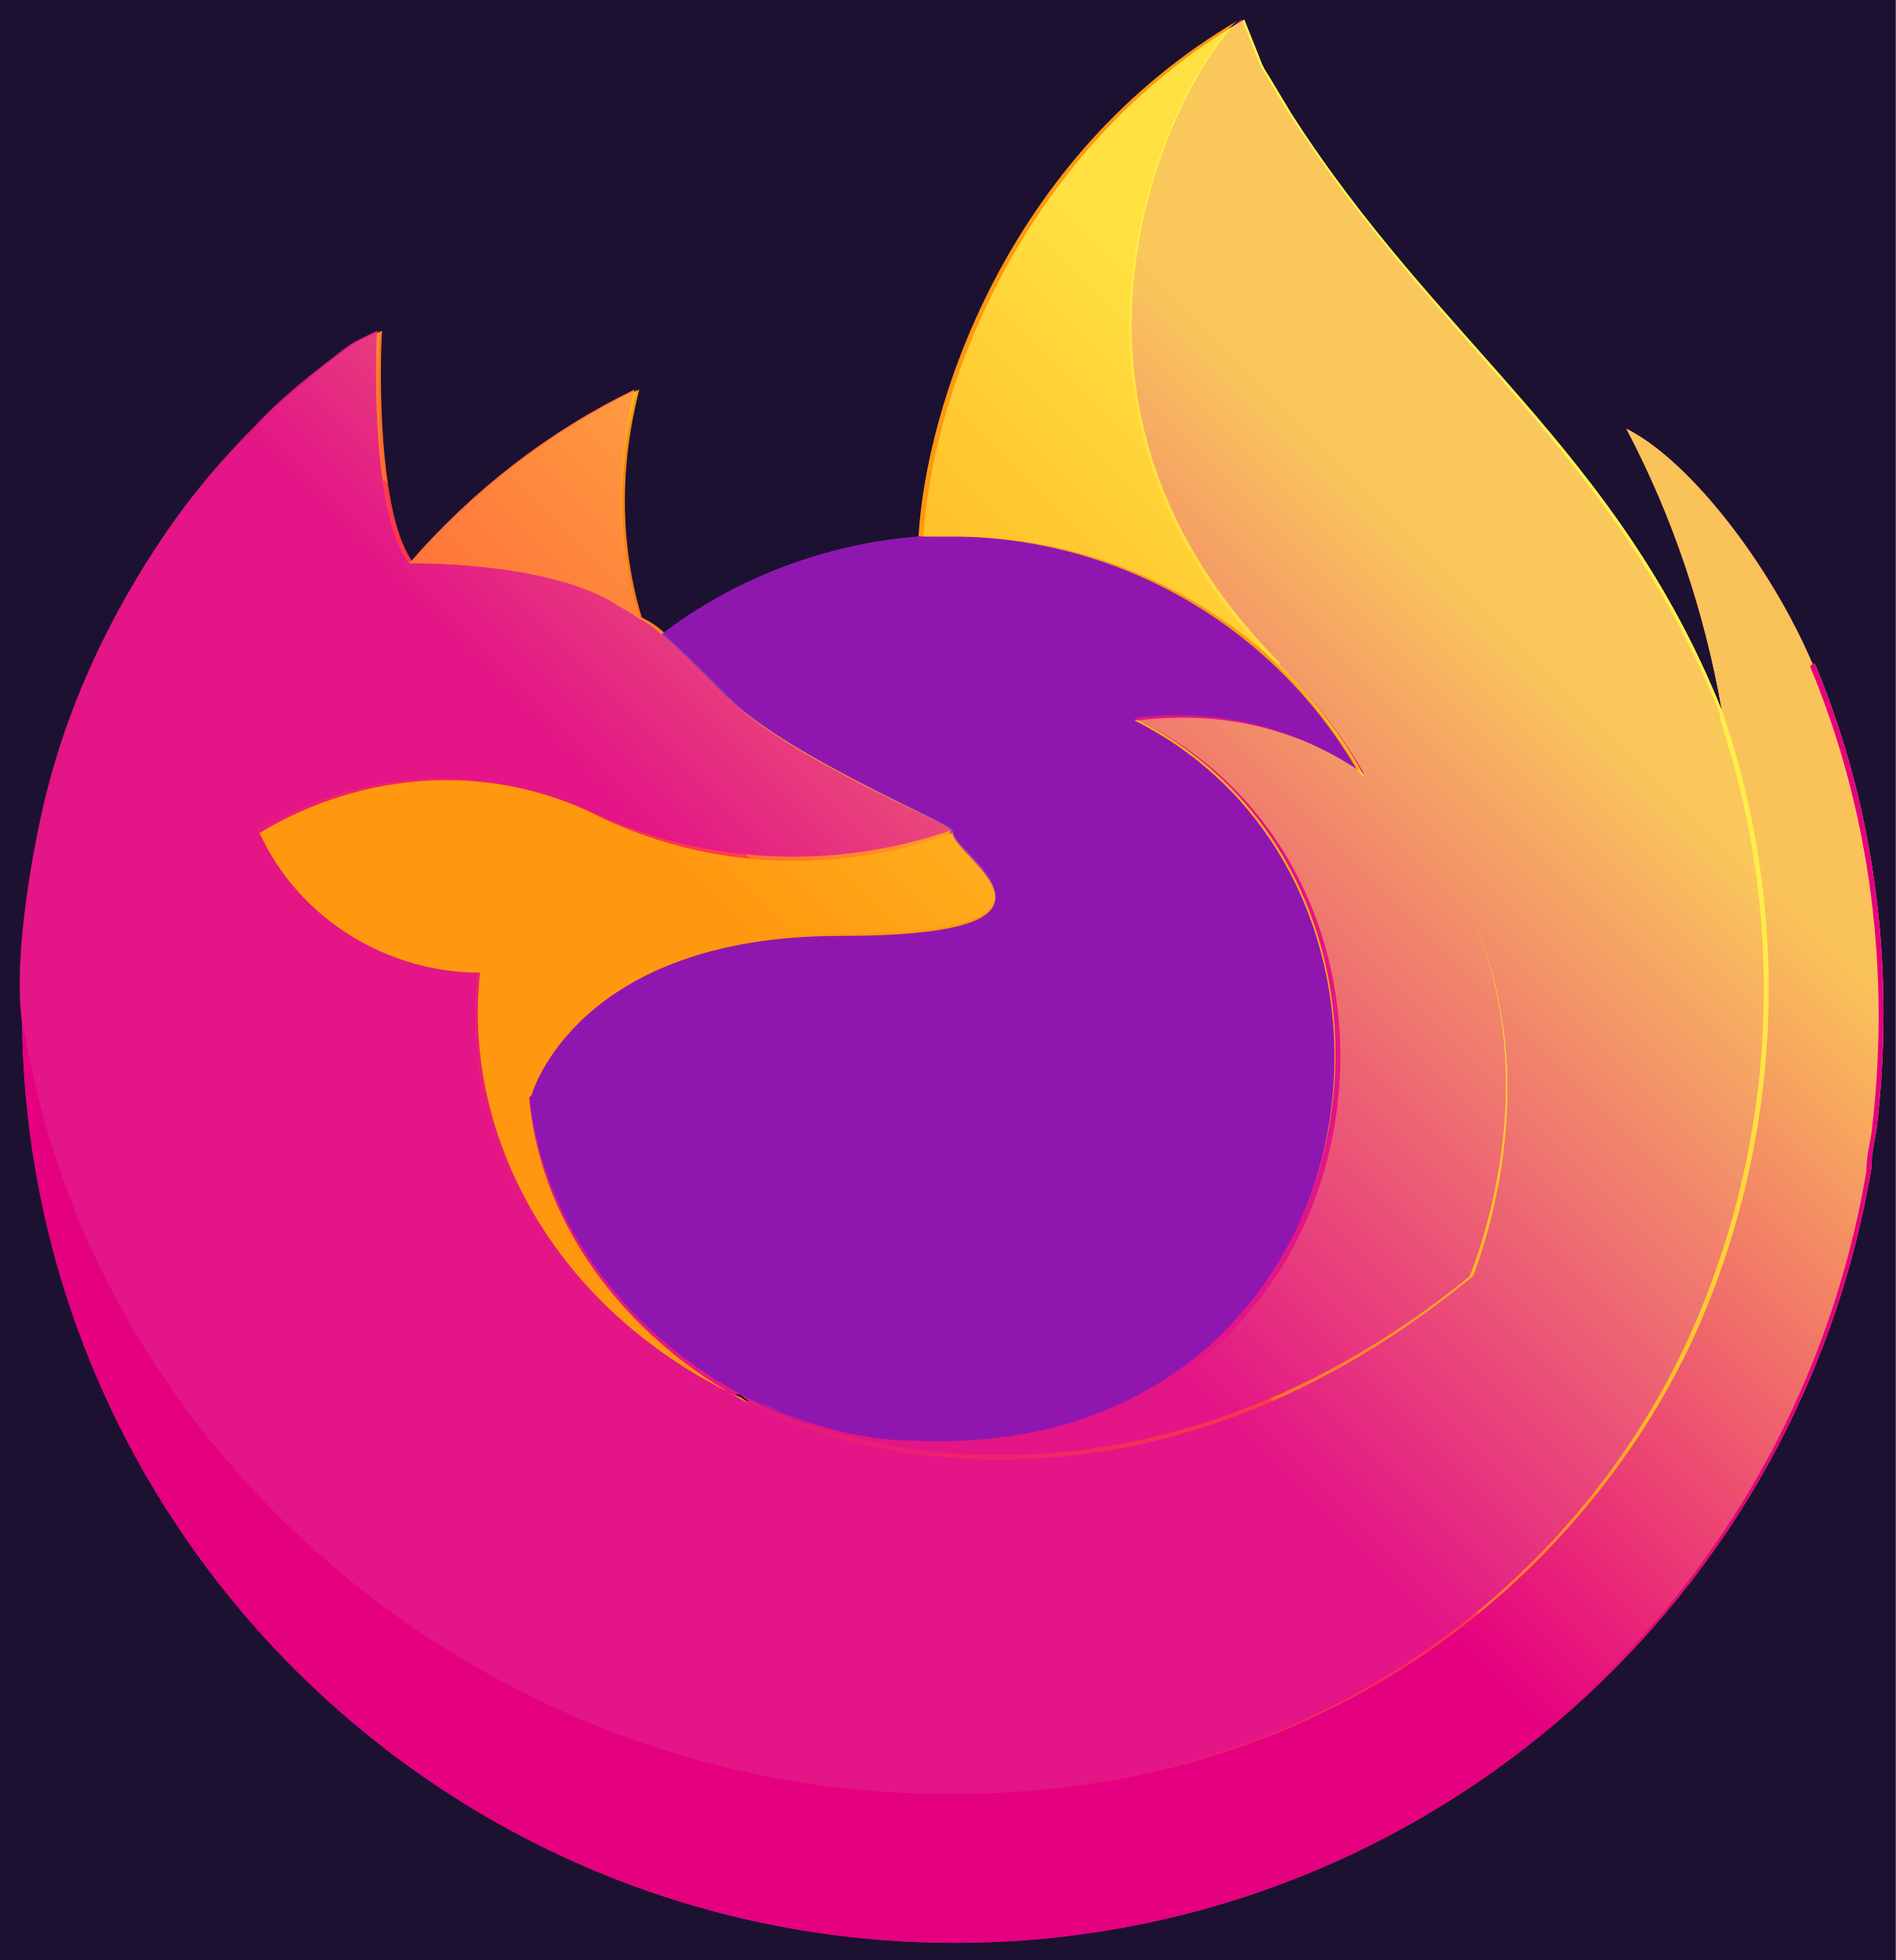
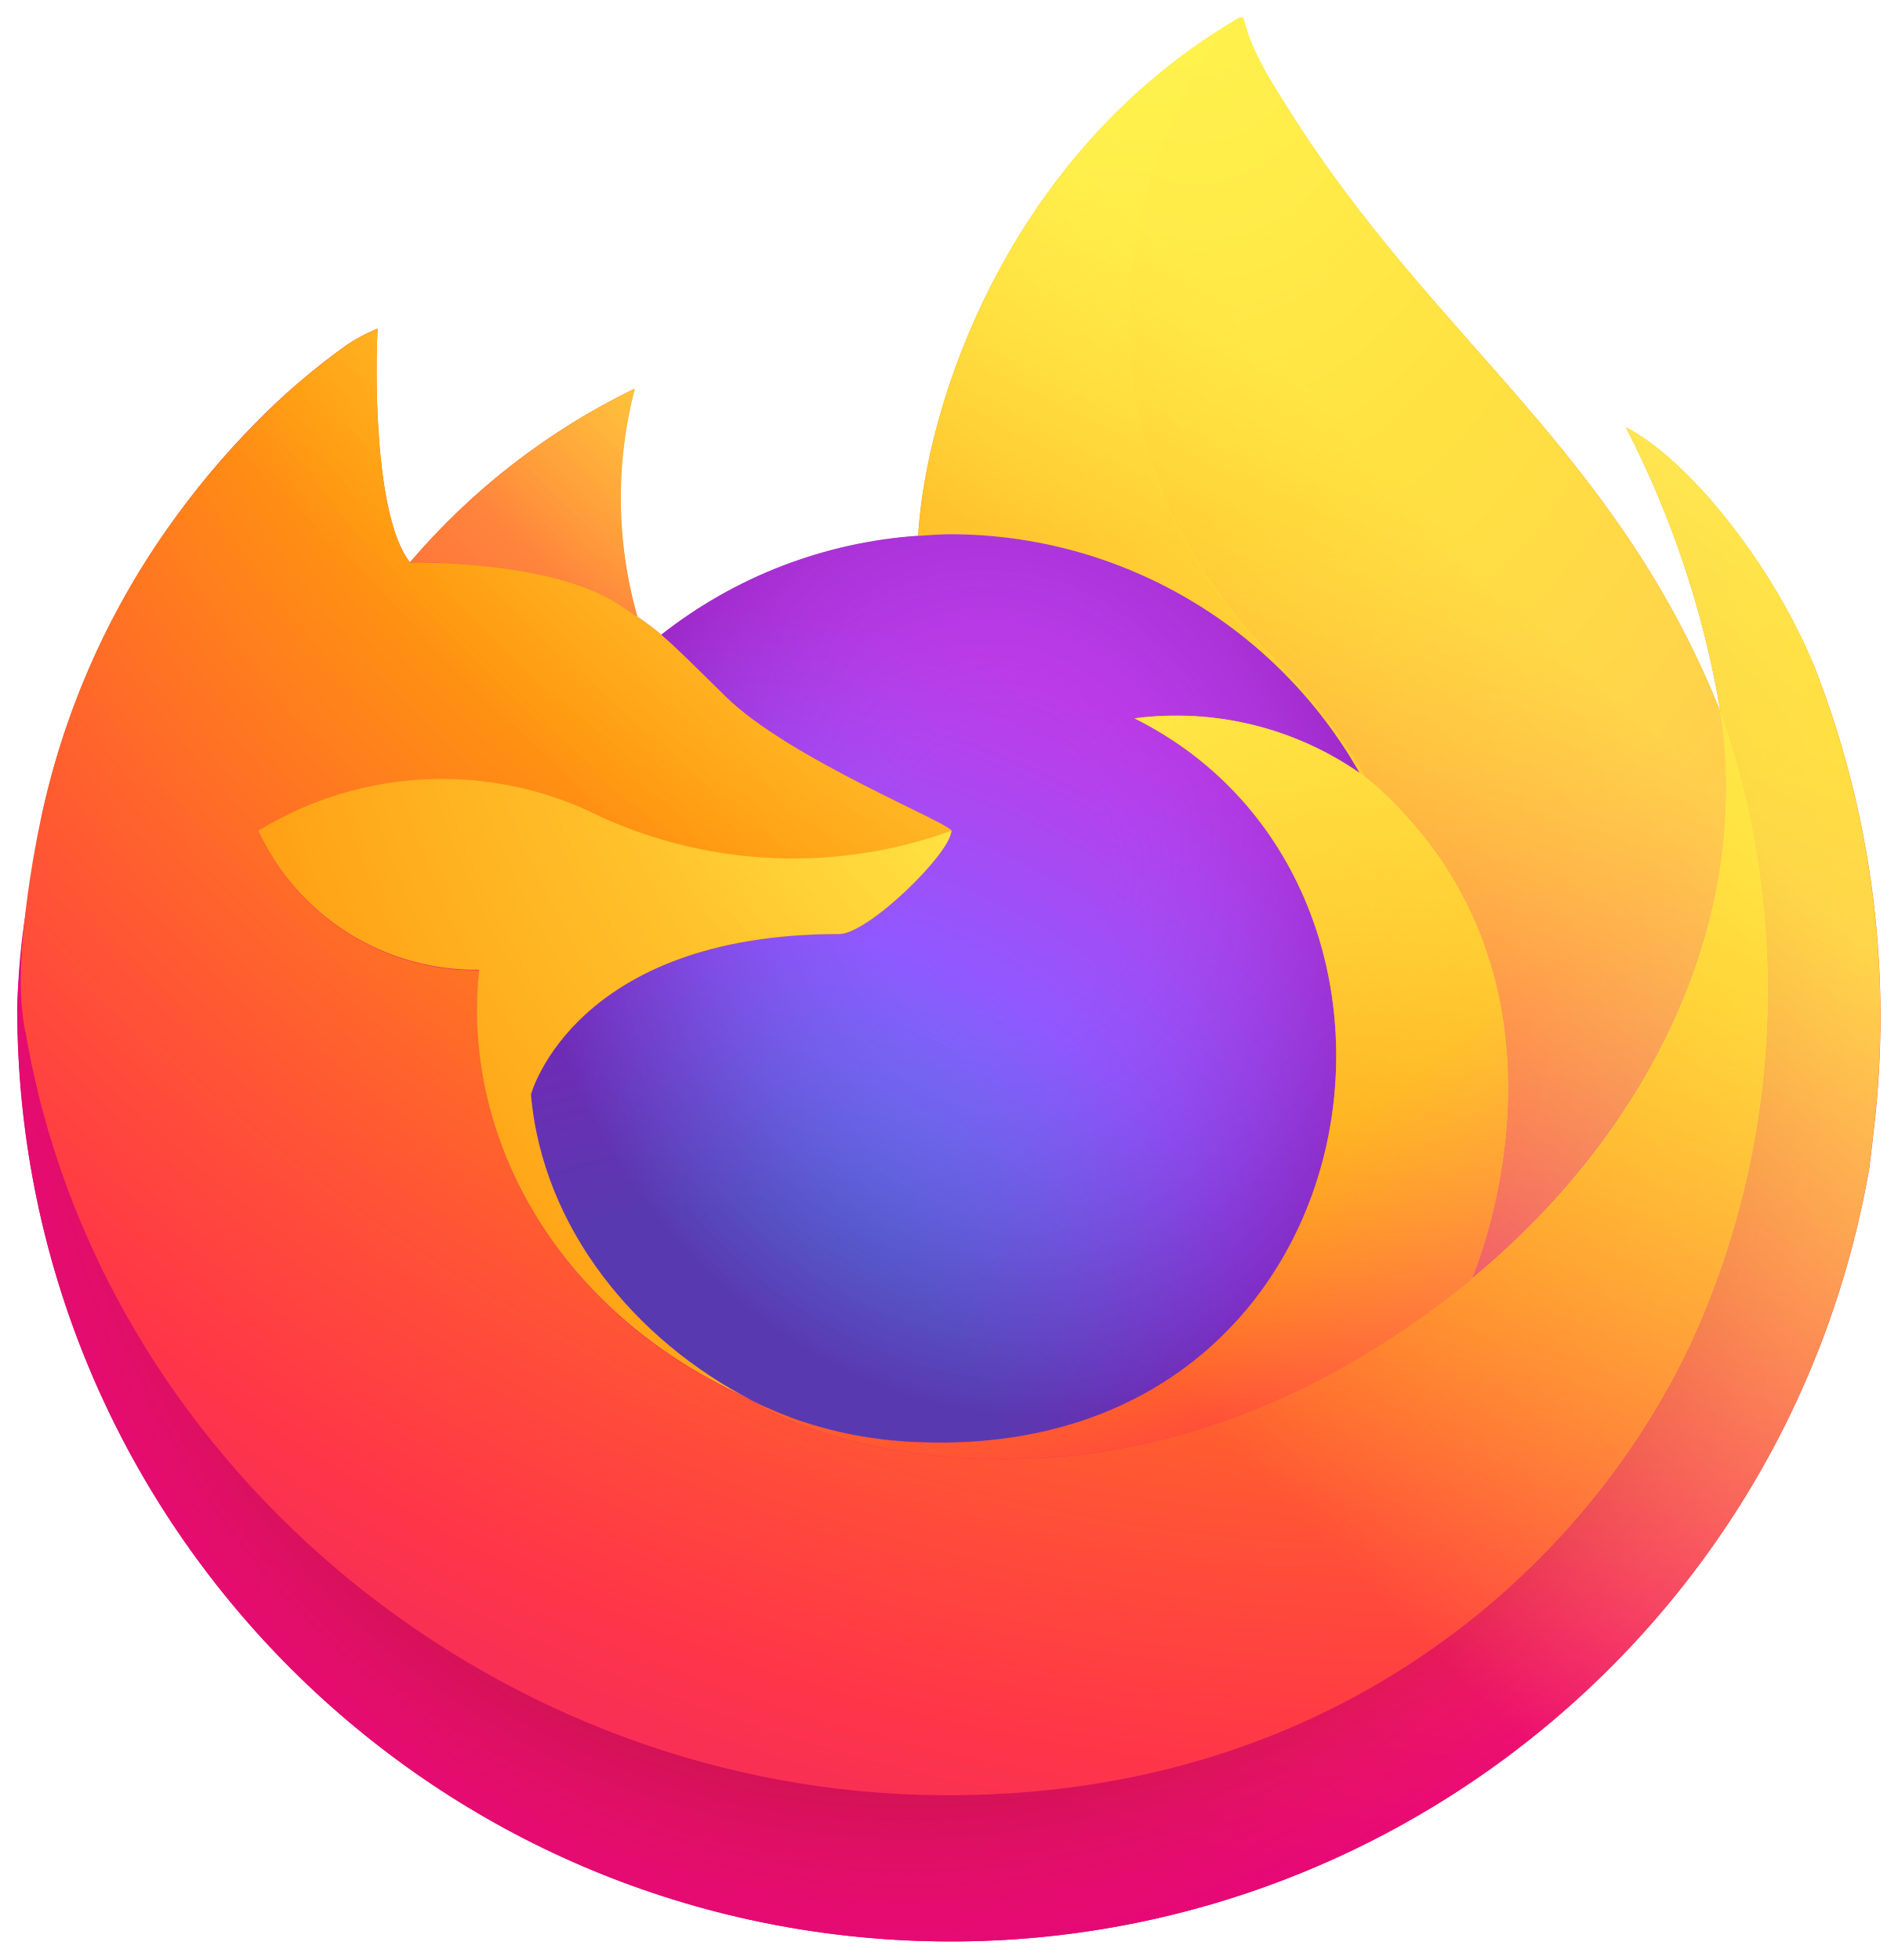
- <svg xmlns="http://www.w3.org/2000/svg" id="Layer_1" version="1.1" viewBox="0 0 77.4 80">
+ <svg xmlns="http://www.w3.org/2000/svg" width="77.42" height="79.97" version="1.1" viewBox="0 0 77.42 79.97">
  <defs>
-     <style>
-       .st0 {
-         fill: url(#linear-gradient1);
-       }
- 
-       .st1 {
-         fill: url(#radial-gradient);
-       }
- 
-       .st2 {
-         fill: url(#linear-gradient);
-       }
- 
-       .st3 {
-         fill: #1c1131;
-       }
- 
-       .st4 {
-         fill: url(#radial-gradient1);
-       }
- 
-       .st5 {
-         fill: url(#radial-gradient6);
-       }
- 
-       .st6 {
-         fill: url(#radial-gradient9);
-       }
- 
-       .st7 {
-         fill: url(#radial-gradient8);
-       }
- 
-       .st8 {
-         fill: url(#radial-gradient3);
-       }
- 
-       .st9 {
-         fill: url(#radial-gradient2);
-       }
- 
-       .st10 {
-         fill: url(#radial-gradient5);
-       }
- 
-       .st11 {
-         fill: url(#radial-gradient4);
-       }
- 
-       .st12 {
-         fill: url(#radial-gradient7);
-       }
-     </style>
-     <linearGradient id="linear-gradient" x1="74.7" y1="65.7" x2="10.4" y2="3.6" gradientTransform="translate(-4.5 77.4) scale(1 -1)" gradientUnits="userSpaceOnUse">
-       <stop offset="0" stop-color="#fff44f" />
-       <stop offset=".1" stop-color="#ffe847" />
-       <stop offset=".2" stop-color="#ffc830" />
-       <stop offset=".4" stop-color="#ff980e" />
-       <stop offset=".4" stop-color="#ff8b16" />
-       <stop offset=".5" stop-color="#ff672a" />
-       <stop offset=".5" stop-color="#ff3647" />
-       <stop offset=".7" stop-color="#e31587" />
+     <linearGradient id="a" x1="70.79" x2="6.447" y1="12.39" y2="74.47" gradientTransform="translate(-1.3 -.004086)" gradientUnits="userSpaceOnUse">
+       <stop stop-color="#fff44f" offset=".048" />
+       <stop stop-color="#ffe847" offset=".111" />
+       <stop stop-color="#ffc830" offset=".225" />
+       <stop stop-color="#ff980e" offset=".368" />
+       <stop stop-color="#ff8b16" offset=".401" />
+       <stop stop-color="#ff672a" offset=".462" />
+       <stop stop-color="#ff3647" offset=".534" />
+       <stop stop-color="#e31587" offset=".705" />
    </linearGradient>
-     <radialGradient id="radial-gradient" cx="-7903" cy="8593" fx="-7903" fy="8593" r="80.8" gradientTransform="translate(7827.1 8447.8) scale(1 -1)" gradientUnits="userSpaceOnUse">
-       <stop offset=".1" stop-color="#ffbd4f" />
-       <stop offset=".2" stop-color="#ffac31" />
-       <stop offset=".2" stop-color="#ff9d17" />
-       <stop offset=".3" stop-color="#ff980e" />
-       <stop offset=".4" stop-color="#ff563b" />
-       <stop offset=".5" stop-color="#ff3750" />
-       <stop offset=".7" stop-color="#f5156c" />
-       <stop offset=".8" stop-color="#eb0878" />
-       <stop offset=".9" stop-color="#e50080" />
+     <radialGradient id="b" cx="-7907" cy="-8515" r="80.8" gradientTransform="translate(7974,8524)" gradientUnits="userSpaceOnUse">
+       <stop stop-color="#ffbd4f" offset=".129" />
+       <stop stop-color="#ffac31" offset=".186" />
+       <stop stop-color="#ff9d17" offset=".247" />
+       <stop stop-color="#ff980e" offset=".283" />
+       <stop stop-color="#ff563b" offset=".403" />
+       <stop stop-color="#ff3750" offset=".467" />
+       <stop stop-color="#f5156c" offset=".71" />
+       <stop stop-color="#eb0878" offset=".782" />
+       <stop stop-color="#e50080" offset=".86" />
    </radialGradient>
-     <radialGradient id="radial-gradient1" cx="-7933" cy="8560" fx="-7933" fy="8560" r="80.8" gradientTransform="translate(7827.1 8447.8) scale(1 -1)" gradientUnits="userSpaceOnUse">
-       <stop offset=".3" stop-color="#960e18" />
-       <stop offset=".4" stop-color="#b11927" stop-opacity=".7" />
-       <stop offset=".4" stop-color="#db293d" stop-opacity=".3" />
-       <stop offset=".5" stop-color="#f5334b" stop-opacity="0" />
-       <stop offset=".5" stop-color="#ff3750" stop-opacity="0" />
+     <radialGradient id="c" cx="-7937" cy="-8482" r="80.8" gradientTransform="translate(7974,8524)" gradientUnits="userSpaceOnUse">
+       <stop stop-color="#960e18" offset=".3" />
+       <stop stop-color="#b11927" stop-opacity=".74" offset=".351" />
+       <stop stop-color="#db293d" stop-opacity=".343" offset=".435" />
+       <stop stop-color="#f5334b" stop-opacity=".094" offset=".497" />
+       <stop stop-color="#ff3750" stop-opacity="0" offset=".53" />
    </radialGradient>
-     <radialGradient id="radial-gradient2" cx="-7923" cy="8611" fx="-7923" fy="8611" r="58.5" gradientTransform="translate(7827.1 8447.8) scale(1 -1)" gradientUnits="userSpaceOnUse">
-       <stop offset=".1" stop-color="#fff44f" />
-       <stop offset=".3" stop-color="#ffdc3e" />
-       <stop offset=".5" stop-color="#ff9d12" />
-       <stop offset=".5" stop-color="#ff980e" />
+     <radialGradient id="d" cx="-7927" cy="-8533" r="58.53" gradientTransform="translate(7974,8524)" gradientUnits="userSpaceOnUse">
+       <stop stop-color="#fff44f" offset=".132" />
+       <stop stop-color="#ffdc3e" offset=".252" />
+       <stop stop-color="#ff9d12" offset=".506" />
+       <stop stop-color="#ff980e" offset=".526" />
    </radialGradient>
-     <radialGradient id="radial-gradient3" cx="-7942" cy="8539" fx="-7942" fy="8539" r="38.5" gradientTransform="translate(7827.1 8447.8) scale(1 -1)" gradientUnits="userSpaceOnUse">
-       <stop offset=".4" stop-color="#3a8ee6" />
-       <stop offset=".5" stop-color="#5c79f0" />
-       <stop offset=".7" stop-color="#9059ff" />
-       <stop offset="1" stop-color="#c139e6" />
+     <radialGradient id="e" cx="-7946" cy="-8461" r="38.47" gradientTransform="translate(7974,8524)" gradientUnits="userSpaceOnUse">
+       <stop stop-color="#3a8ee6" offset=".353" />
+       <stop stop-color="#5c79f0" offset=".472" />
+       <stop stop-color="#9059ff" offset=".669" />
+       <stop stop-color="#c139e6" offset="1" />
    </radialGradient>
-     <radialGradient id="radial-gradient4" cx="-7989.6" cy="8563.1" fx="-7989.6" fy="8563.1" r="20.4" gradientTransform="translate(9979.3 7760.6) rotate(-13.6) scale(1 -1.1)" gradientUnits="userSpaceOnUse">
-       <stop offset=".2" stop-color="#9059ff" stop-opacity="0" />
-       <stop offset=".3" stop-color="#8c4ff3" stop-opacity="0" />
-       <stop offset=".7" stop-color="#7716a8" stop-opacity=".4" />
-       <stop offset="1" stop-color="#6e008b" stop-opacity=".6" />
+     <radialGradient id="f" cx="-7936" cy="-8492" r="20.4" gradientTransform="matrix(.972 -.235 .275 1.138 10090 7834)" gradientUnits="userSpaceOnUse">
+       <stop stop-color="#9059ff" stop-opacity="0" offset=".206" />
+       <stop stop-color="#8c4ff3" stop-opacity=".064" offset=".278" />
+       <stop stop-color="#7716a8" stop-opacity=".45" offset=".747" />
+       <stop stop-color="#6e008b" stop-opacity=".6" offset=".975" />
    </radialGradient>
-     <radialGradient id="radial-gradient5" cx="-7934" cy="8596" fx="-7934" fy="8596" r="27.7" gradientTransform="translate(7827.1 8447.8) scale(1 -1)" gradientUnits="userSpaceOnUse">
-       <stop offset="0" stop-color="#ffe226" />
-       <stop offset=".1" stop-color="#ffdb27" />
-       <stop offset=".3" stop-color="#ffc82a" />
-       <stop offset=".5" stop-color="#ffa930" />
-       <stop offset=".7" stop-color="#ff7e37" />
-       <stop offset=".8" stop-color="#ff7139" />
+     <radialGradient id="g" cx="-7938" cy="-8518" r="27.68" gradientTransform="translate(7974,8524)" gradientUnits="userSpaceOnUse">
+       <stop stop-color="#ffe226" offset="0" />
+       <stop stop-color="#ffdb27" offset=".121" />
+       <stop stop-color="#ffc82a" offset=".295" />
+       <stop stop-color="#ffa930" offset=".502" />
+       <stop stop-color="#ff7e37" offset=".732" />
+       <stop stop-color="#ff7139" offset=".792" />
    </radialGradient>
-     <radialGradient id="radial-gradient6" cx="-7912" cy="8614" fx="-7912" fy="8614" r="118.1" gradientTransform="translate(7827.1 8447.8) scale(1 -1)" gradientUnits="userSpaceOnUse">
-       <stop offset=".1" stop-color="#fff44f" />
-       <stop offset=".5" stop-color="#ff980e" />
-       <stop offset=".6" stop-color="#ff5634" />
-       <stop offset=".7" stop-color="#ff3647" />
-       <stop offset=".9" stop-color="#e31587" />
+     <radialGradient id="h" cx="-7916" cy="-8536" r="118.1" gradientTransform="translate(7974,8524)" gradientUnits="userSpaceOnUse">
+       <stop stop-color="#fff44f" offset=".113" />
+       <stop stop-color="#ff980e" offset=".456" />
+       <stop stop-color="#ff5634" offset=".622" />
+       <stop stop-color="#ff3647" offset=".716" />
+       <stop stop-color="#e31587" offset=".904" />
    </radialGradient>
-     <radialGradient id="radial-gradient7" cx="-7902.3" cy="9118.1" fx="-7902.3" fy="9118.1" r="86.5" gradientTransform="translate(-4984.1 8334.3) rotate(84) scale(1 -.6)" gradientUnits="userSpaceOnUse">
-       <stop offset="0" stop-color="#fff44f" />
-       <stop offset="0" stop-color="#ffe847" />
-       <stop offset=".2" stop-color="#ffc830" />
-       <stop offset=".3" stop-color="#ff980e" />
-       <stop offset=".4" stop-color="#ff8b16" />
-       <stop offset=".5" stop-color="#ff672a" />
-       <stop offset=".6" stop-color="#ff3647" />
-       <stop offset=".7" stop-color="#e31587" />
+     <radialGradient id="i" cx="-7927" cy="-8523" r="86.5" gradientTransform="matrix(.105 .995 -.653 .069 -4685 8470)" gradientUnits="userSpaceOnUse">
+       <stop stop-color="#fff44f" offset="0" />
+       <stop stop-color="#ffe847" offset=".06" />
+       <stop stop-color="#ffc830" offset=".168" />
+       <stop stop-color="#ff980e" offset=".304" />
+       <stop stop-color="#ff8b16" offset=".356" />
+       <stop stop-color="#ff672a" offset=".455" />
+       <stop stop-color="#ff3647" offset=".57" />
+       <stop stop-color="#e31587" offset=".737" />
    </radialGradient>
-     <radialGradient id="radial-gradient8" cx="-7934" cy="8586" fx="-7934" fy="8586" r="73.7" gradientTransform="translate(7827.1 8447.8) scale(1 -1)" gradientUnits="userSpaceOnUse">
-       <stop offset=".1" stop-color="#fff44f" />
-       <stop offset=".5" stop-color="#ff980e" />
-       <stop offset=".6" stop-color="#ff5634" />
-       <stop offset=".7" stop-color="#ff3647" />
-       <stop offset=".9" stop-color="#e31587" />
+     <radialGradient id="j" cx="-7938" cy="-8508" r="73.72" gradientTransform="translate(7974,8524)" gradientUnits="userSpaceOnUse">
+       <stop stop-color="#fff44f" offset=".137" />
+       <stop stop-color="#ff980e" offset=".48" />
+       <stop stop-color="#ff5634" offset=".592" />
+       <stop stop-color="#ff3647" offset=".655" />
+       <stop stop-color="#e31587" offset=".904" />
    </radialGradient>
-     <radialGradient id="radial-gradient9" cx="-7915" cy="8582" fx="-7915" fy="8582" r="80.7" gradientTransform="translate(7827.1 8447.8) scale(1 -1)" gradientUnits="userSpaceOnUse">
-       <stop offset="0" stop-color="#fff44f" />
-       <stop offset=".2" stop-color="#ffe141" />
-       <stop offset=".5" stop-color="#ffaf1e" />
-       <stop offset=".6" stop-color="#ff980e" />
+     <radialGradient id="k" cx="-7919" cy="-8504" r="80.69" gradientTransform="translate(7974,8524)" gradientUnits="userSpaceOnUse">
+       <stop stop-color="#fff44f" offset=".094" />
+       <stop stop-color="#ffe141" offset=".231" />
+       <stop stop-color="#ffaf1e" offset=".509" />
+       <stop stop-color="#ff980e" offset=".626" />
    </radialGradient>
-     <linearGradient id="linear-gradient1" x1="74" y1="66" x2="19.2" y2="11.2" gradientTransform="translate(-4.5 77.4) scale(1 -1)" gradientUnits="userSpaceOnUse">
-       <stop offset=".2" stop-color="#fff44f" stop-opacity=".8" />
-       <stop offset=".3" stop-color="#fff44f" stop-opacity=".6" />
-       <stop offset=".5" stop-color="#fff44f" stop-opacity=".2" />
-       <stop offset=".6" stop-color="#fff44f" stop-opacity="0" />
+     <linearGradient id="l" x1="70.01" x2="15.27" y1="12.06" y2="66.81" gradientTransform="translate(-1.3 -.004086)" gradientUnits="userSpaceOnUse">
+       <stop stop-color="#fff44f" stop-opacity=".8" offset=".167" />
+       <stop stop-color="#fff44f" stop-opacity=".634" offset=".266" />
+       <stop stop-color="#fff44f" stop-opacity=".217" offset=".489" />
+       <stop stop-color="#fff44f" stop-opacity="0" offset=".6" />
    </linearGradient>
  </defs>
-   <rect class="st3" width="77.4" height="80" />
-   <g>
-     <path class="st2" d="M74,27.1c-1.7-4-5-8.3-7.6-9.6,1.9,3.6,3.2,7.5,3.9,11.5h0c-4.3-10.7-11.6-15-17.6-24.4-.3-.5-.6-1-.9-1.5-.2-.3-.3-.5-.4-.8-.2-.5-.4-1-.6-1.5,0,0,0,0,0,0,0,0,0,0,0,0,0,0,0,0,0,0s0,0,0,0h0c-9.6,5.6-12.8,15.9-13.1,21.1-3.8.3-7.5,1.7-10.5,4-.3-.3-.6-.5-1-.7-.9-3-.9-6.2-.1-9.3-3.5,1.7-6.6,4.1-9.2,7.1h0c-1.5-1.9-1.4-8.2-1.3-9.5-.4.2-.9.4-1.3.7-1.3,1-2.6,2-3.7,3.2-1.3,1.3-2.5,2.7-3.6,4.3h0s0,0,0,0c-2.4,3.5-4.2,7.4-5.1,11.5v.3c-.1.3-.4,2-.4,2.4,0,0,0,0,0,0-.3,1.7-.5,3.5-.6,5.2v.2c0,21,17.1,38,38.1,38,18.5,0,34.3-13.3,37.4-31.6,0-.5.1-1,.2-1.5.8-6.5,0-13.1-2.5-19.1h0ZM30.1,56.9c.2,0,.3.2.5.3h0c-.2,0-.4-.2-.6-.3ZM70.2,29.1h0s0,0,0,0h0Z" />
-     <path class="st1" d="M74,27.1c-1.7-4-5-8.3-7.6-9.6,1.9,3.6,3.2,7.5,3.9,11.5h0s0,0,0,0c2.9,8.4,2.5,17.6-1.2,25.7-4.4,9.4-14.9,19-31.4,18.5-17.9-.5-33.6-13.8-36.5-31.1-.5-2.7,0-4.1.3-6.3-.4,1.7-.6,3.5-.6,5.3v.2c0,21,17.1,38,38.1,38,18.5,0,34.3-13.3,37.4-31.6,0-.5.1-1,.2-1.5.8-6.5,0-13.1-2.5-19.1h0Z" />
-     <path class="st4" d="M74,27.1c-1.7-4-5-8.3-7.6-9.6,1.9,3.6,3.2,7.5,3.9,11.5h0s0,0,0,0c2.9,8.4,2.5,17.6-1.2,25.7-4.4,9.4-14.9,19-31.4,18.5-17.9-.5-33.6-13.8-36.5-31.1-.5-2.7,0-4.1.3-6.3-.4,1.7-.6,3.5-.6,5.3v.2c0,21,17.1,38,38.1,38,18.5,0,34.3-13.3,37.4-31.6,0-.5.1-1,.2-1.5.8-6.5,0-13.1-2.5-19.1h0Z" />
-     <path class="st9" d="M55.5,31.6c0,0,.2.1.2.2-1-1.7-2.1-3.2-3.5-4.6-11.8-11.8-3.1-25.6-1.6-26.4h0c-9.6,5.6-12.8,15.9-13.1,21.1.4,0,.9,0,1.3,0,6.9,0,13.3,3.7,16.7,9.7h0Z" />
-     <path class="st8" d="M38.8,33.9c0,.9-3.4,4.2-4.6,4.2-10.8,0-12.6,6.5-12.6,6.5.5,5.5,4.3,10.1,9,12.5.2.1.4.2.6.3.4.2.7.3,1.1.5,1.6.6,3.3.9,5,1,19,.9,22.6-22.7,9-29.5,3.2-.4,6.5.4,9.2,2.2-3.4-6-9.8-9.7-16.7-9.7-.5,0-.9,0-1.3,0-3.8.3-7.5,1.7-10.5,4,.6.5,1.2,1.1,2.6,2.5,2.6,2.5,9.2,5.2,9.2,5.5h0Z" />
-     <path class="st11" d="M38.8,33.9c0,.9-3.4,4.2-4.6,4.2-10.8,0-12.6,6.5-12.6,6.5.5,5.5,4.3,10.1,9,12.5.2.1.4.2.6.3.4.2.7.3,1.1.5,1.6.6,3.3.9,5,1,19,.9,22.6-22.7,9-29.5,3.2-.4,6.5.4,9.2,2.2-3.4-6-9.8-9.7-16.7-9.7-.5,0-.9,0-1.3,0-3.8.3-7.5,1.7-10.5,4,.6.5,1.2,1.1,2.6,2.5,2.6,2.5,9.2,5.2,9.2,5.5h0Z" />
-     <path class="st10" d="M25.2,24.7c.3.2.6.4.8.5-.9-3-.9-6.2-.1-9.3-3.5,1.7-6.6,4.1-9.2,7.1.2,0,5.7-.1,8.5,1.7Z" />
-     <path class="st5" d="M1,42.1c2.9,17.4,18.7,30.6,36.5,31.1,16.5.5,27.1-9.1,31.4-18.5,3.7-8.1,4.1-17.3,1.2-25.7h0c0,0,0,0,0,0h0c1.4,8.9-3.1,17.4-10.1,23.2h0c-13.7,11.2-26.7,6.8-29.4,5-.2,0-.4-.2-.6-.3-8-3.8-11.3-11.1-10.5-17.3-3.9,0-7.4-2.2-9-5.7,4.3-2.6,9.5-2.8,14-.6,4.5,2,9.6,2.2,14.3.6,0-.3-6.6-2.9-9.2-5.5-1.4-1.4-2-2-2.6-2.5-.3-.3-.6-.5-1-.7-.2-.2-.5-.3-.8-.5-2.8-1.8-8.3-1.7-8.5-1.7h0c-1.5-1.9-1.4-8.2-1.3-9.5-.4.2-.9.4-1.3.7-1.3,1-2.6,2-3.7,3.2-1.3,1.3-2.5,2.7-3.6,4.3h0s0,0,0,0c-2.4,3.5-4.2,7.4-5.1,11.5,0,0-1.4,6-.7,9.1h0Z" />
-     <path class="st12" d="M52.2,27.1c1.4,1.4,2.6,2.9,3.5,4.6.2.2.4.3.6.5,8.6,8,4.1,19.2,3.8,20,7-5.8,11.5-14.3,10.1-23.1-4.3-10.7-11.6-15.1-17.6-24.5-.3-.5-.6-1-.9-1.5-.2-.3-.3-.5-.4-.8-.2-.5-.4-1-.6-1.5,0,0,0,0,0,0,0,0,0,0,0,0,0,0,0,0,0,0s0,0,0,0c-1.5.7-10.2,14.5,1.6,26.3h0Z" />
-     <path class="st7" d="M56.3,32.2c-.2-.2-.4-.3-.6-.5,0,0-.2-.1-.2-.2-2.7-1.9-5.9-2.6-9.2-2.2,13.7,6.8,10,30.4-9,29.5-1.7,0-3.4-.4-5-1-.4-.1-.7-.3-1.1-.5-.2,0-.4-.2-.6-.3h0c2.6,1.8,15.7,6.2,29.4-4.9h0c.3-.8,4.9-12.1-3.8-20h0Z" />
-     <path class="st6" d="M21.7,44.7s1.8-6.5,12.6-6.5,4.5-3.3,4.6-4.2c-4.7,1.7-9.8,1.5-14.3-.6-4.4-2.3-9.7-2-14,.6,1.6,3.5,5.2,5.7,9,5.7-.7,6.2,2.6,13.5,10.5,17.3.2,0,.3.2.5.3-4.6-2.4-8.5-6.9-9-12.5h0Z" />
-     <path class="st0" d="M74,27.1c-1.7-4-5-8.3-7.6-9.6,1.9,3.6,3.2,7.5,3.9,11.5h0c-4.3-10.7-11.6-15-17.6-24.4-.3-.5-.6-1-.9-1.5-.2-.3-.3-.5-.4-.8-.2-.5-.4-1-.6-1.5,0,0,0,0,0,0,0,0,0,0,0,0,0,0,0,0,0,0s0,0,0,0h0c-9.6,5.6-12.8,15.9-13.1,21.1.4,0,.9,0,1.3,0,6.9,0,13.3,3.7,16.7,9.7-2.7-1.9-5.9-2.6-9.2-2.2,13.7,6.8,10,30.4-9,29.5-1.7,0-3.4-.4-5-1-.4-.1-.7-.3-1.1-.5-.2,0-.4-.2-.6-.3h0c-.2,0-.4-.2-.6-.3.2,0,.3.2.5.3-4.6-2.4-8.5-6.9-9-12.5,0,0,1.8-6.5,12.6-6.5s4.5-3.3,4.6-4.2c0-.3-6.6-2.9-9.2-5.5-1.4-1.4-2-2-2.6-2.5-.3-.3-.6-.5-1-.7-.9-3-.9-6.2-.1-9.3-3.5,1.7-6.6,4.1-9.2,7.1h0c-1.5-1.9-1.4-8.2-1.3-9.5-.4.2-.9.4-1.3.7-1.3,1-2.6,2-3.7,3.2-1.3,1.3-2.5,2.7-3.6,4.3h0s0,0,0,0c-2.4,3.5-4.2,7.4-5.1,11.5v.3c-.1.3-.4,2-.5,2.4-.3,1.8-.5,3.5-.6,5.3v.2c0,21,17.1,38,38.1,38,18.5,0,34.3-13.3,37.4-31.6,0-.5.1-1,.2-1.5.8-6.5,0-13.1-2.5-19.1h0ZM70.2,29h0s0,0,0,0Z" />
+   <g transform="matrix(.9819843 0 0 .9819843 .6974849 .7199239)">
+     <path d="m74.62 26.83c-1.684-4.052-5.1-8.427-7.775-9.81a40.27 40.27 0 0 1 3.925 11.76l7e-3 0.065c-4.382-10.92-11.81-15.33-17.88-24.92-0.307-0.485-0.614-0.971-0.913-1.484-0.171-0.293-0.308-0.557-0.427-0.8a7.053 7.053 0 0 1-0.578-1.535 0.1 0.1 0 0 0-0.088-0.1 0.138 0.138 0 0 0-0.073 0c-5e-3 0-0.013 9e-3 -0.019 0.011s-0.019 0.011-0.028 0.015l0.015-0.026c-9.735 5.7-13.04 16.25-13.34 21.53a19.39 19.39 0 0 0-10.67 4.111 11.59 11.59 0 0 0-1-0.758 17.97 17.97 0 0 1-0.109-9.473 28.7 28.7 0 0 0-9.329 7.21h-0.018c-1.536-1.947-1.428-8.367-1.34-9.708a6.928 6.928 0 0 0-1.294 0.687 28.22 28.22 0 0 0-3.788 3.245 33.84 33.84 0 0 0-3.623 4.347v6e-3 -7e-3a32.73 32.73 0 0 0-5.2 11.74l-0.052 0.256c-0.073 0.341-0.336 2.049-0.381 2.42 0 0.029-6e-3 0.056-9e-3 0.085a36.94 36.94 0 0 0-0.629 5.343v0.2a38.76 38.76 0 0 0 76.95 6.554c0.065-0.5 0.118-0.995 0.176-1.5a39.86 39.86 0 0 0-2.514-19.47zm-44.67 30.34c0.181 0.087 0.351 0.181 0.537 0.264l0.027 0.017q-0.282-0.135-0.564-0.281zm8.878-23.38m31.95-4.934v-0.037l7e-3 0.041z" fill="url(#a)" />
+     <path d="m74.62 26.83c-1.684-4.052-5.1-8.427-7.775-9.81a40.27 40.27 0 0 1 3.925 11.76v0.037l7e-3 0.041a35.1 35.1 0 0 1-1.206 26.16c-4.442 9.531-15.19 19.3-32.02 18.82-18.18-0.515-34.2-14.01-37.19-31.68-0.545-2.787 0-4.2 0.274-6.465a28.88 28.88 0 0 0-0.623 5.348v0.2a38.76 38.76 0 0 0 76.95 6.554c0.065-0.5 0.118-0.995 0.176-1.5a39.86 39.86 0 0 0-2.514-19.47z" fill="url(#b)" />
+     <path d="m74.62 26.83c-1.684-4.052-5.1-8.427-7.775-9.81a40.27 40.27 0 0 1 3.925 11.76v0.037l7e-3 0.041a35.1 35.1 0 0 1-1.206 26.16c-4.442 9.531-15.19 19.3-32.02 18.82-18.18-0.515-34.2-14.01-37.19-31.68-0.545-2.787 0-4.2 0.274-6.465a28.88 28.88 0 0 0-0.623 5.348v0.2a38.76 38.76 0 0 0 76.95 6.554c0.065-0.5 0.118-0.995 0.176-1.5a39.86 39.86 0 0 0-2.514-19.47z" fill="url(#c)" />
+     <path d="m55.78 31.38c0.084 0.059 0.162 0.118 0.241 0.177a21.1 21.1 0 0 0-3.6-4.695c-12.05-12.05-3.157-26.12-1.658-26.84l0.015-0.022c-9.735 5.7-13.04 16.25-13.34 21.53 0.452-0.031 0.9-0.069 1.362-0.069a19.56 19.56 0 0 1 16.98 9.917z" fill="url(#d)" />
+     <path d="m38.82 33.79c-0.064 0.964-3.47 4.289-4.661 4.289-11.02 0-12.81 6.667-12.81 6.667 0.488 5.614 4.4 10.24 9.129 12.68 0.216 0.112 0.435 0.213 0.654 0.312q0.569 0.252 1.138 0.466a17.24 17.24 0 0 0 5.043 0.973c19.32 0.906 23.06-23.1 9.119-30.07a13.38 13.38 0 0 1 9.345 2.269 19.56 19.56 0 0 0-16.98-9.917c-0.46 0-0.91 0.038-1.362 0.069a19.39 19.39 0 0 0-10.67 4.111c0.591 0.5 1.258 1.168 2.663 2.553 2.63 2.591 9.375 5.275 9.39 5.59z" fill="url(#e)" />
+     <path d="m38.82 33.79c-0.064 0.964-3.47 4.289-4.661 4.289-11.02 0-12.81 6.667-12.81 6.667 0.488 5.614 4.4 10.24 9.129 12.68 0.216 0.112 0.435 0.213 0.654 0.312q0.569 0.252 1.138 0.466a17.24 17.24 0 0 0 5.043 0.973c19.32 0.906 23.06-23.1 9.119-30.07a13.38 13.38 0 0 1 9.345 2.269 19.56 19.56 0 0 0-16.98-9.917c-0.46 0-0.91 0.038-1.362 0.069a19.39 19.39 0 0 0-10.67 4.111c0.591 0.5 1.258 1.168 2.663 2.553 2.63 2.591 9.375 5.275 9.39 5.59z" fill="url(#f)" />
+     <path d="m24.96 24.36c0.314 0.2 0.573 0.374 0.8 0.531a17.97 17.97 0 0 1-0.109-9.473 28.7 28.7 0 0 0-9.329 7.21c0.189-5e-3 5.811-0.106 8.638 1.732z" fill="url(#g)" />
+     <path d="m0.354 42.16c2.991 17.67 19.01 31.17 37.19 31.68 16.83 0.476 27.58-9.294 32.02-18.82a35.1 35.1 0 0 0 1.206-26.16v-0.037c0-0.029-6e-3 -0.046 0-0.037l7e-3 0.065c1.375 8.977-3.191 17.67-10.33 23.56l-0.022 0.05c-13.91 11.33-27.22 6.834-29.91 5q-0.282-0.135-0.564-0.281c-8.109-3.876-11.46-11.26-10.74-17.6a9.953 9.953 0 0 1-9.181-5.775 14.62 14.62 0 0 1 14.25-0.572 19.3 19.3 0 0 0 14.55 0.572c-0.015-0.315-6.76-3-9.39-5.59-1.405-1.385-2.072-2.052-2.663-2.553a11.59 11.59 0 0 0-1-0.758c-0.23-0.157-0.489-0.327-0.8-0.531-2.827-1.838-8.449-1.737-8.635-1.732h-0.018c-1.536-1.947-1.428-8.367-1.34-9.708a6.928 6.928 0 0 0-1.294 0.687 28.22 28.22 0 0 0-3.788 3.245 33.84 33.84 0 0 0-3.638 4.337v6e-3 -7e-3a32.73 32.73 0 0 0-5.2 11.74c-0.019 0.079-1.396 6.099-0.717 9.221z" fill="url(#h)" />
+     <path d="m52.42 26.86a21.1 21.1 0 0 1 3.6 4.7c0.213 0.161 0.412 0.321 0.581 0.476 8.787 8.1 4.183 19.55 3.84 20.36 7.138-5.881 11.7-14.58 10.33-23.56-4.384-10.93-11.82-15.34-17.88-24.93-0.307-0.485-0.614-0.971-0.913-1.484-0.171-0.293-0.308-0.557-0.427-0.8a7.053 7.053 0 0 1-0.578-1.535 0.1 0.1 0 0 0-0.088-0.1 0.138 0.138 0 0 0-0.073 0c-5e-3 0-0.013 9e-3 -0.019 0.011s-0.019 0.011-0.028 0.015c-1.499 0.711-10.39 14.79 1.66 26.83z" fill="url(#i)" />
+     <path d="m56.6 32.04c-0.169-0.155-0.368-0.315-0.581-0.476-0.079-0.059-0.157-0.118-0.241-0.177a13.38 13.38 0 0 0-9.345-2.269c13.94 6.97 10.2 30.97-9.119 30.07a17.24 17.24 0 0 1-5.043-0.973q-0.569-0.213-1.138-0.466c-0.219-0.1-0.438-0.2-0.654-0.312l0.027 0.017c2.694 1.839 16 6.332 29.91-5l0.022-0.05c0.347-0.81 4.951-12.26-3.84-20.36z" fill="url(#j)" />
+     <path d="m21.35 44.74s1.789-6.667 12.81-6.667c1.191 0 4.6-3.325 4.661-4.289a19.3 19.3 0 0 1-14.55-0.572 14.62 14.62 0 0 0-14.25 0.572 9.953 9.953 0 0 0 9.181 5.775c-0.718 6.337 2.632 13.72 10.74 17.6 0.181 0.087 0.351 0.181 0.537 0.264-4.733-2.445-8.641-7.069-9.129-12.68z" fill="url(#k)" />
+     <path d="m74.62 26.83c-1.684-4.052-5.1-8.427-7.775-9.81a40.27 40.27 0 0 1 3.925 11.76l7e-3 0.065c-4.382-10.92-11.81-15.33-17.88-24.92-0.307-0.485-0.614-0.971-0.913-1.484-0.171-0.293-0.308-0.557-0.427-0.8a7.053 7.053 0 0 1-0.578-1.535 0.1 0.1 0 0 0-0.088-0.1 0.138 0.138 0 0 0-0.073 0c-5e-3 0-0.013 9e-3 -0.019 0.011s-0.019 0.011-0.028 0.015l0.015-0.026c-9.735 5.7-13.04 16.25-13.34 21.53 0.452-0.031 0.9-0.069 1.362-0.069a19.56 19.56 0 0 1 16.98 9.917 13.38 13.38 0 0 0-9.345-2.269c13.94 6.97 10.2 30.97-9.119 30.07a17.24 17.24 0 0 1-5.043-0.973q-0.569-0.213-1.138-0.466c-0.219-0.1-0.438-0.2-0.654-0.312l0.027 0.017q-0.282-0.135-0.564-0.281c0.181 0.087 0.351 0.181 0.537 0.264-4.733-2.446-8.641-7.07-9.129-12.68 0 0 1.789-6.667 12.81-6.667 1.191 0 4.6-3.325 4.661-4.289-0.015-0.315-6.76-3-9.39-5.59-1.405-1.385-2.072-2.052-2.663-2.553a11.59 11.59 0 0 0-1-0.758 17.97 17.97 0 0 1-0.109-9.473 28.7 28.7 0 0 0-9.329 7.21h-0.018c-1.536-1.947-1.428-8.367-1.34-9.708a6.928 6.928 0 0 0-1.294 0.687 28.22 28.22 0 0 0-3.788 3.245 33.84 33.84 0 0 0-3.623 4.347v6e-3 -7e-3a32.73 32.73 0 0 0-5.2 11.74l-0.052 0.256c-0.073 0.341-0.4 2.073-0.447 2.445a45.09 45.09 0 0 0-0.572 5.403v0.2a38.76 38.76 0 0 0 76.95 6.554c0.065-0.5 0.118-0.995 0.176-1.5a39.86 39.86 0 0 0-2.514-19.47zm-3.845 1.991 7e-3 0.041z" fill="url(#l)" />
  </g>
</svg>
